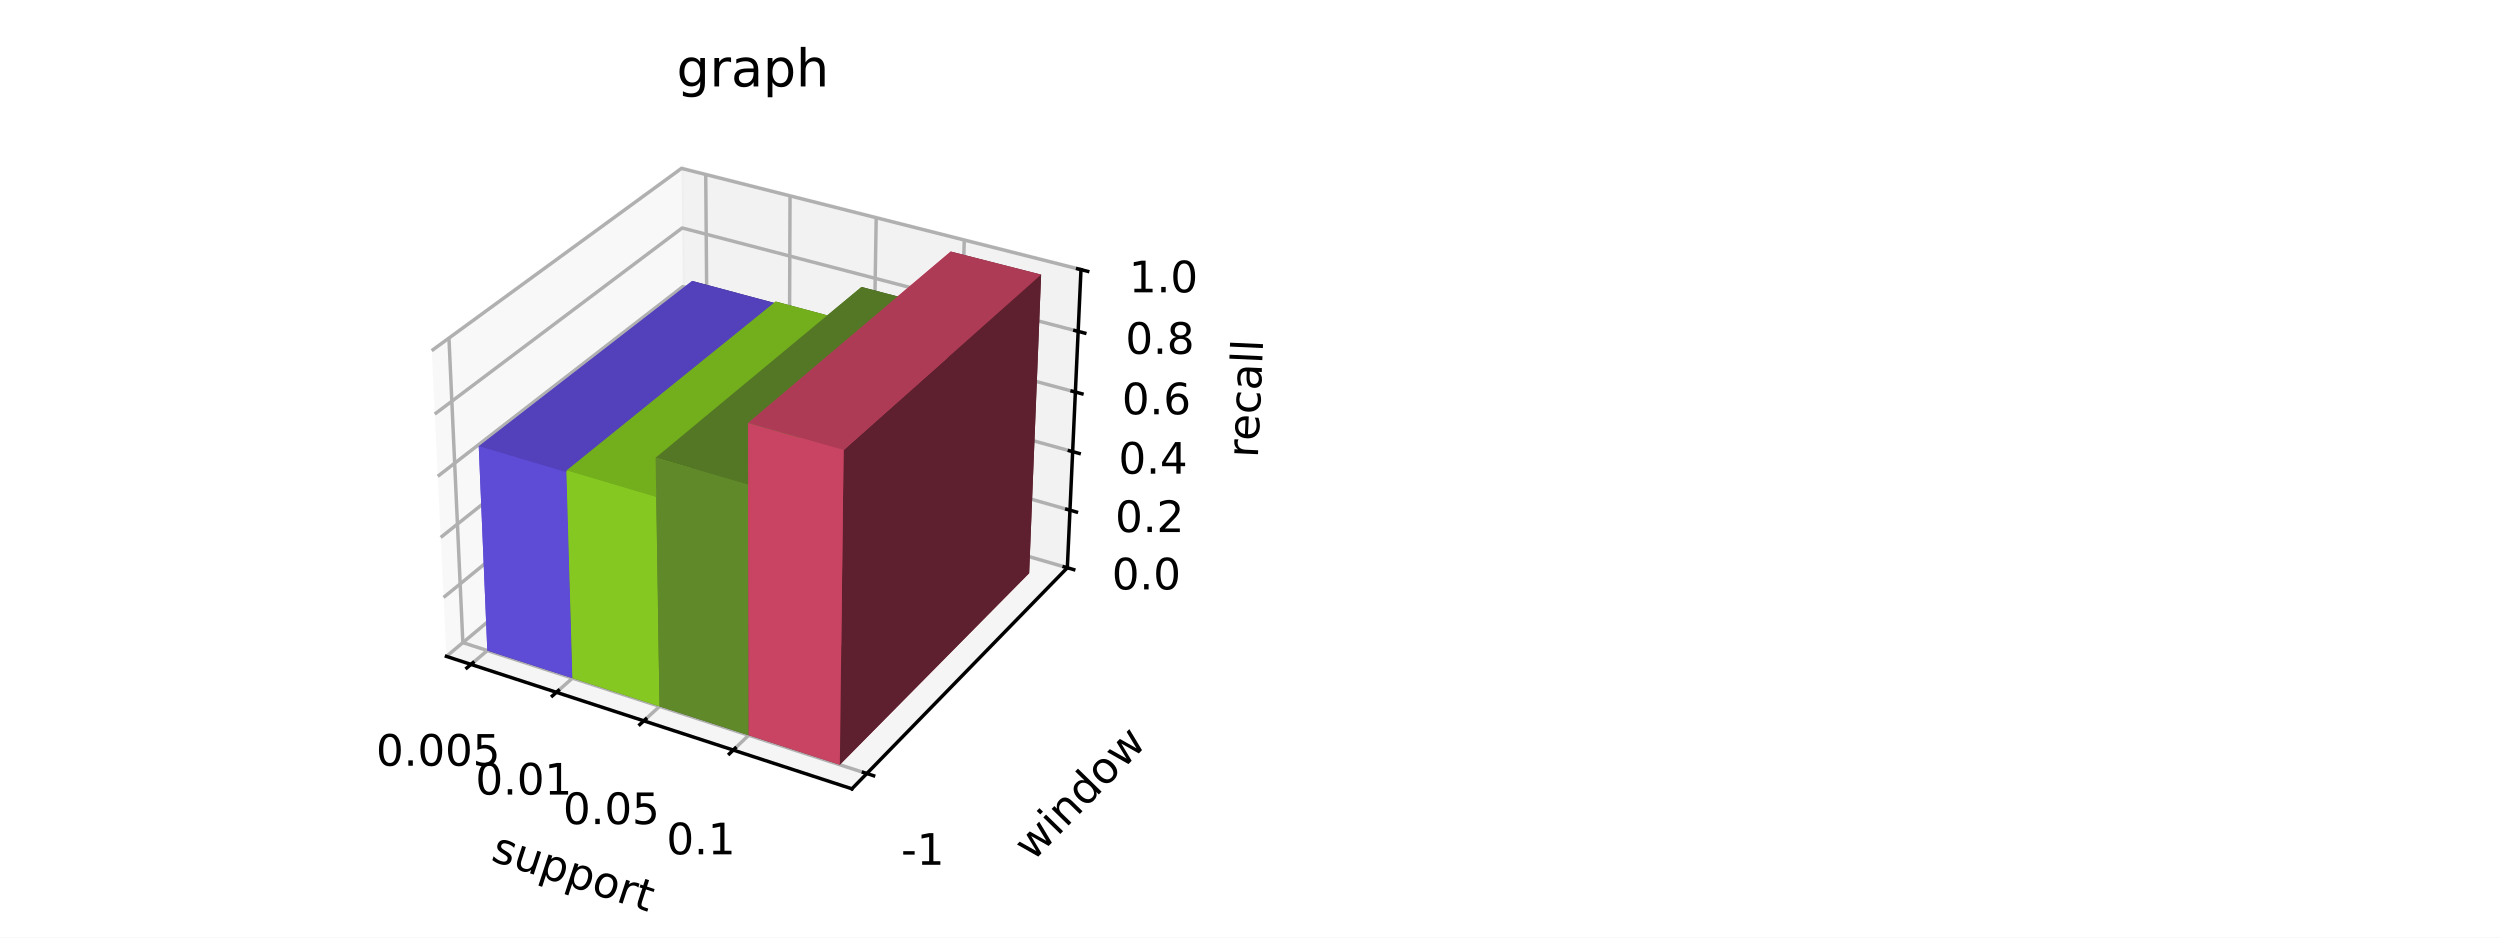
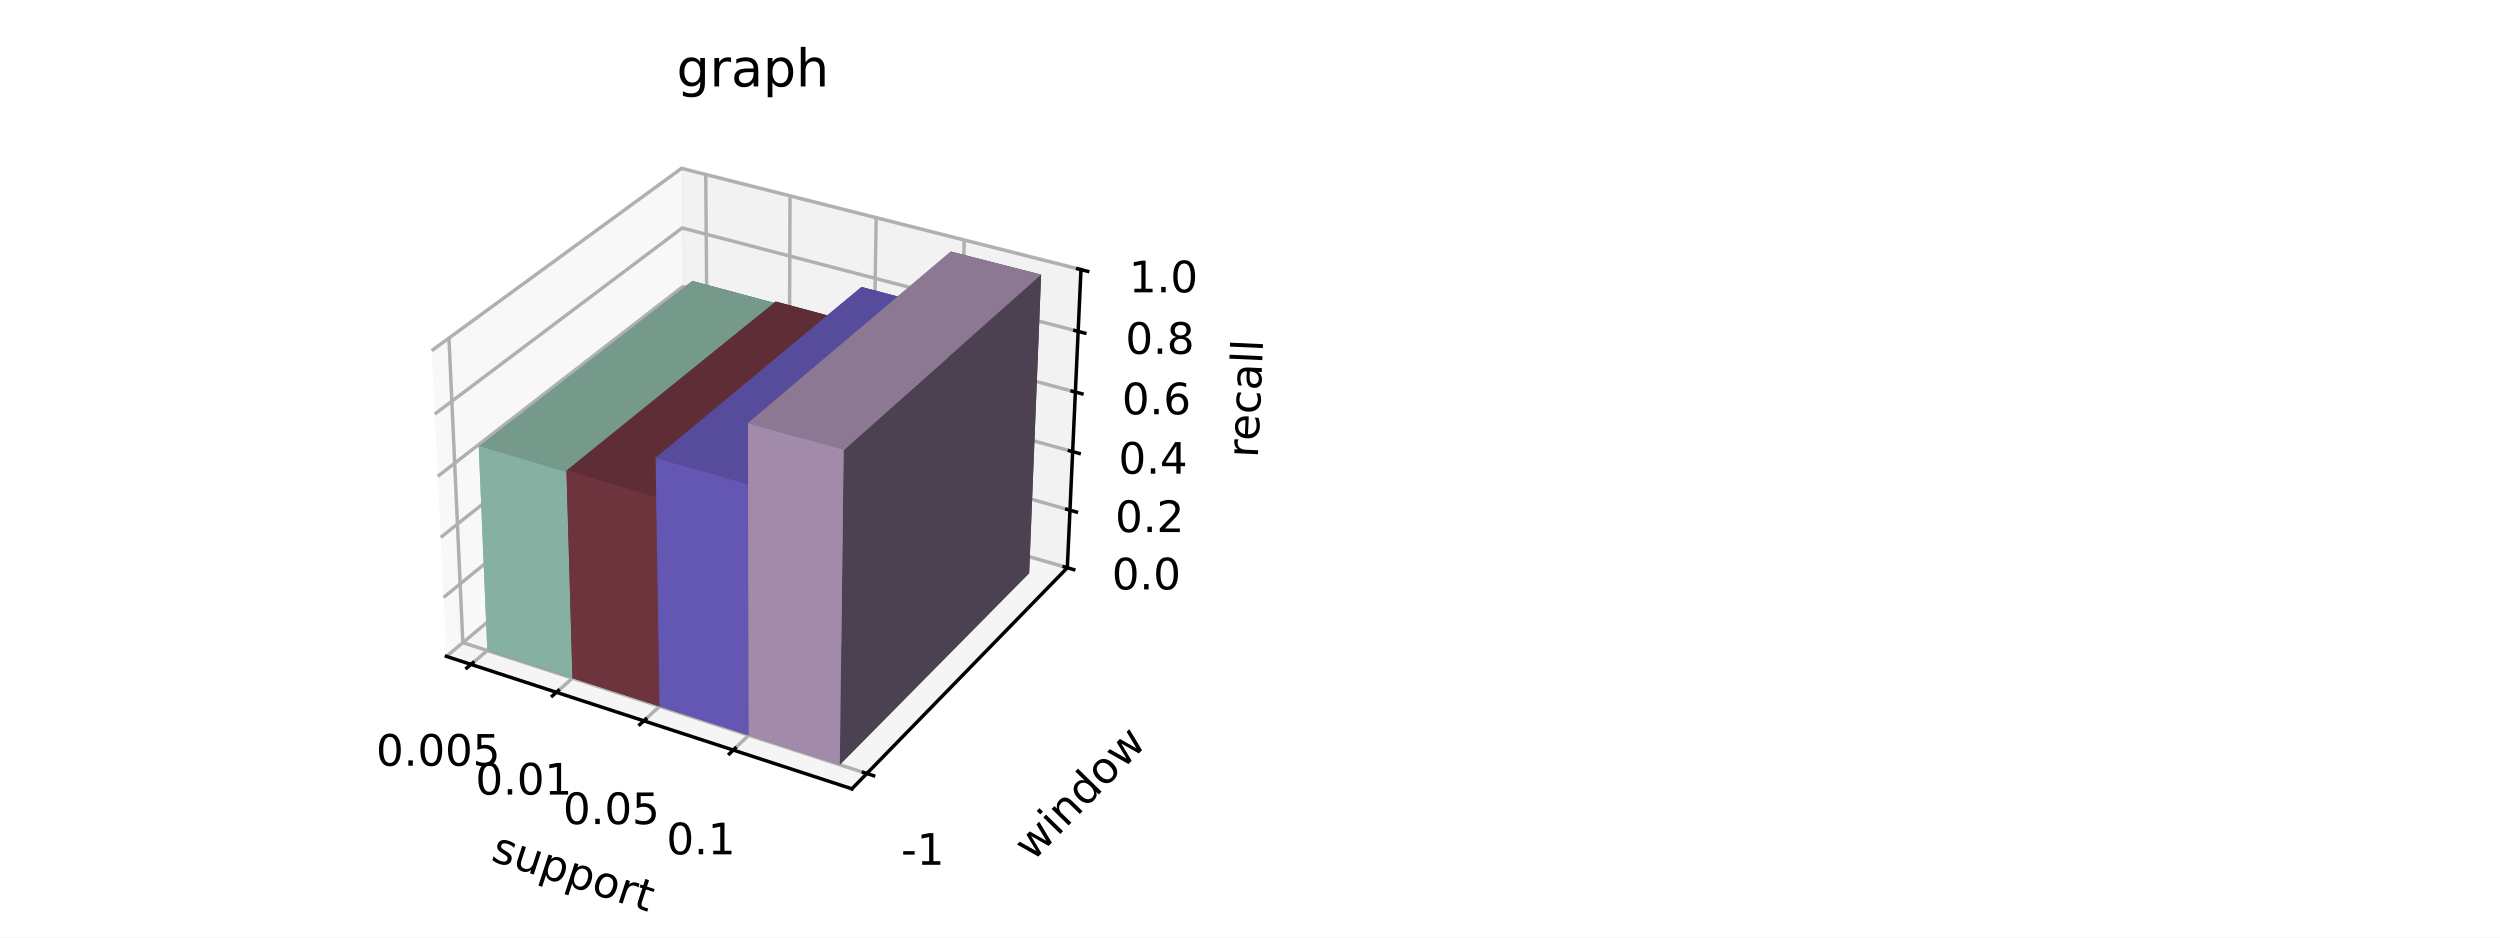
<svg xmlns="http://www.w3.org/2000/svg" xmlns:xlink="http://www.w3.org/1999/xlink" width="576pt" height="216pt" viewBox="0 0 576 216" version="1.1">
  <defs>
    <style type="text/css">*{stroke-linejoin: round; stroke-linecap: butt}</style>
  </defs>
  <g id="figure_1">
    <g id="patch_1">
      <path d="M 0 216  L 576 216  L 576 0  L 0 0  z " style="fill: #ffffff" />
    </g>
    <g id="patch_2">
      <path d="M 90.295 192.24  L 256.615 192.24  L 256.615 25.92  L 90.295 25.92  z " style="fill: #ffffff" />
    </g>
    <g id="pane3d_1">
      <g id="patch_3">
        <path d="M 102.853 151.231  L 157.777 105.192  L 157.014 38.796  L 99.461 80.796  " style="fill: #f2f2f2; opacity: 0.5; stroke: #f2f2f2; stroke-linejoin: miter" />
      </g>
    </g>
    <g id="pane3d_2">
      <g id="patch_4">
        <path d="M 157.777 105.192  L 245.911 130.809  L 249.056 62.126  L 157.014 38.796  " style="fill: #e6e6e6; opacity: 0.5; stroke: #e6e6e6; stroke-linejoin: miter" />
      </g>
    </g>
    <g id="pane3d_3">
      <g id="patch_5">
        <path d="M 102.853 151.231  L 196.279 181.744  L 245.911 130.809  L 157.777 105.192  " style="fill: #ececec; opacity: 0.5; stroke: #ececec; stroke-linejoin: miter" />
      </g>
    </g>
    <g id="grid3d_1">
      <g id="Line3DCollection_1">
        <path d="M 108.511 153.079  L 163.137 106.75  L 162.6 40.212  " style="fill: none; stroke: #b0b0b0; stroke-width: 0.8" />
        <path d="M 128.196 159.508  L 181.762 112.164  L 182.024 45.136  " style="fill: none; stroke: #b0b0b0; stroke-width: 0.8" />
        <path d="M 148.334 166.085  L 200.78 117.691  L 201.875 50.167  " style="fill: none; stroke: #b0b0b0; stroke-width: 0.8" />
        <path d="M 168.941 172.815  L 220.202 123.337  L 222.167 55.311  " style="fill: none; stroke: #b0b0b0; stroke-width: 0.8" />
      </g>
    </g>
    <g id="grid3d_2">
      <g id="Line3DCollection_2">
        <path d="M 103.441 77.891  L 106.638 148.058  L 199.713 178.22  " style="fill: none; stroke: #b0b0b0; stroke-width: 0.8" />
      </g>
    </g>
    <g id="grid3d_3">
      <g id="Line3DCollection_3">
        <path d="M 245.911 130.809  L 157.777 105.192  L 102.853 151.231  " style="fill: none; stroke: #b0b0b0; stroke-width: 0.8" />
        <path d="M 246.518 117.548  L 157.629 92.351  L 102.199 137.65  " style="fill: none; stroke: #b0b0b0; stroke-width: 0.8" />
        <path d="M 247.136 104.055  L 157.479 79.296  L 101.533 123.822  " style="fill: none; stroke: #b0b0b0; stroke-width: 0.8" />
        <path d="M 247.765 90.325  L 157.327 66.022  L 100.855 109.742  " style="fill: none; stroke: #b0b0b0; stroke-width: 0.8" />
        <path d="M 248.405 76.351  L 157.172 52.524  L 100.164 95.403  " style="fill: none; stroke: #b0b0b0; stroke-width: 0.8" />
        <path d="M 249.056 62.126  L 157.014 38.796  L 99.461 80.796  " style="fill: none; stroke: #b0b0b0; stroke-width: 0.8" />
      </g>
    </g>
    <g id="axis3d_1">
      <g id="line2d_1">
        <path d="M 102.853 151.231  L 196.279 181.744  " style="fill: none; stroke: #000000; stroke-width: 0.8; stroke-linecap: square" />
      </g>
      <g id="xtick_1">
        <g id="line2d_2">
          <path d="M 108.987 152.675  L 107.558 153.887  " style="fill: none; stroke: #000000; stroke-width: 0.8; stroke-linecap: square" />
        </g>
        <g id="text_1">
          <g transform="translate(86.65129 176.4231) scale(0.1 -0.1)">
            <defs>
              <path id="DejaVuSans-30" d="M 2034 4250  Q 1547 4250 1301 3770  Q 1056 3291 1056 2328  Q 1056 1369 1301 889  Q 1547 409 2034 409  Q 2525 409 2770 889  Q 3016 1369 3016 2328  Q 3016 3291 2770 3770  Q 2525 4250 2034 4250  z M 2034 4750  Q 2819 4750 3233 4129  Q 3647 3509 3647 2328  Q 3647 1150 3233 529  Q 2819 -91 2034 -91  Q 1250 -91 836 529  Q 422 1150 422 2328  Q 422 3509 836 4129  Q 1250 4750 2034 4750  z " transform="scale(0.015625)" />
              <path id="DejaVuSans-2e" d="M 684 794  L 1344 794  L 1344 0  L 684 0  L 684 794  z " transform="scale(0.015625)" />
              <path id="DejaVuSans-35" d="M 691 4666  L 3169 4666  L 3169 4134  L 1269 4134  L 1269 2991  Q 1406 3038 1543 3061  Q 1681 3084 1819 3084  Q 2600 3084 3056 2656  Q 3513 2228 3513 1497  Q 3513 744 3044 326  Q 2575 -91 1722 -91  Q 1428 -91 1123 -41  Q 819 9 494 109  L 494 744  Q 775 591 1075 516  Q 1375 441 1709 441  Q 2250 441 2565 725  Q 2881 1009 2881 1497  Q 2881 1984 2565 2268  Q 2250 2553 1709 2553  Q 1456 2553 1204 2497  Q 953 2441 691 2322  L 691 4666  z " transform="scale(0.015625)" />
            </defs>
            <use xlink:href="#DejaVuSans-30" />
            <use xlink:href="#DejaVuSans-2e" x="63.623" />
            <use xlink:href="#DejaVuSans-30" x="95.41" />
            <use xlink:href="#DejaVuSans-30" x="159.033" />
            <use xlink:href="#DejaVuSans-35" x="222.656" />
          </g>
        </g>
      </g>
      <g id="xtick_2">
        <g id="line2d_3">
          <path d="M 128.663 159.095  L 127.261 160.335  " style="fill: none; stroke: #000000; stroke-width: 0.8; stroke-linecap: square" />
        </g>
        <g id="text_2">
          <g transform="translate(109.5501 183.0712) scale(0.1 -0.1)">
            <defs>
              <path id="DejaVuSans-31" d="M 794 531  L 1825 531  L 1825 4091  L 703 3866  L 703 4441  L 1819 4666  L 2450 4666  L 2450 531  L 3481 531  L 3481 0  L 794 0  L 794 531  z " transform="scale(0.015625)" />
            </defs>
            <use xlink:href="#DejaVuSans-30" />
            <use xlink:href="#DejaVuSans-2e" x="63.623" />
            <use xlink:href="#DejaVuSans-30" x="95.41" />
            <use xlink:href="#DejaVuSans-31" x="159.033" />
          </g>
        </g>
      </g>
      <g id="xtick_3">
        <g id="line2d_4">
          <path d="M 148.792 165.663  L 147.417 166.931  " style="fill: none; stroke: #000000; stroke-width: 0.8; stroke-linecap: square" />
        </g>
        <g id="text_3">
          <g transform="translate(129.724 189.8732) scale(0.1 -0.1)">
            <use xlink:href="#DejaVuSans-30" />
            <use xlink:href="#DejaVuSans-2e" x="63.623" />
            <use xlink:href="#DejaVuSans-30" x="95.41" />
            <use xlink:href="#DejaVuSans-35" x="159.033" />
          </g>
        </g>
      </g>
      <g id="xtick_4">
        <g id="line2d_5">
          <path d="M 169.389 172.383  L 168.044 173.681  " style="fill: none; stroke: #000000; stroke-width: 0.8; stroke-linecap: square" />
        </g>
        <g id="text_4">
          <g transform="translate(153.5516 196.8345) scale(0.1 -0.1)">
            <use xlink:href="#DejaVuSans-30" />
            <use xlink:href="#DejaVuSans-2e" x="63.623" />
            <use xlink:href="#DejaVuSans-31" x="95.41" />
          </g>
        </g>
      </g>
      <g id="text_5">
        <g transform="translate(112.8565 198.1969) rotate(-341.913) scale(0.1 -0.1)">
          <defs>
            <path id="DejaVuSans-73" d="M 2834 3397  L 2834 2853  Q 2591 2978 2328 3040  Q 2066 3103 1784 3103  Q 1356 3103 1142 2972  Q 928 2841 928 2578  Q 928 2378 1081 2264  Q 1234 2150 1697 2047  L 1894 2003  Q 2506 1872 2764 1633  Q 3022 1394 3022 966  Q 3022 478 2636 193  Q 2250 -91 1575 -91  Q 1294 -91 989 -36  Q 684 19 347 128  L 347 722  Q 666 556 975 473  Q 1284 391 1588 391  Q 1994 391 2212 530  Q 2431 669 2431 922  Q 2431 1156 2273 1281  Q 2116 1406 1581 1522  L 1381 1569  Q 847 1681 609 1914  Q 372 2147 372 2553  Q 372 3047 722 3315  Q 1072 3584 1716 3584  Q 2034 3584 2315 3537  Q 2597 3491 2834 3397  z " transform="scale(0.015625)" />
            <path id="DejaVuSans-75" d="M 544 1381  L 544 3500  L 1119 3500  L 1119 1403  Q 1119 906 1312 657  Q 1506 409 1894 409  Q 2359 409 2629 706  Q 2900 1003 2900 1516  L 2900 3500  L 3475 3500  L 3475 0  L 2900 0  L 2900 538  Q 2691 219 2414 64  Q 2138 -91 1772 -91  Q 1169 -91 856 284  Q 544 659 544 1381  z M 1991 3584  L 1991 3584  z " transform="scale(0.015625)" />
            <path id="DejaVuSans-70" d="M 1159 525  L 1159 -1331  L 581 -1331  L 581 3500  L 1159 3500  L 1159 2969  Q 1341 3281 1617 3432  Q 1894 3584 2278 3584  Q 2916 3584 3314 3078  Q 3713 2572 3713 1747  Q 3713 922 3314 415  Q 2916 -91 2278 -91  Q 1894 -91 1617 61  Q 1341 213 1159 525  z M 3116 1747  Q 3116 2381 2855 2742  Q 2594 3103 2138 3103  Q 1681 3103 1420 2742  Q 1159 2381 1159 1747  Q 1159 1113 1420 752  Q 1681 391 2138 391  Q 2594 391 2855 752  Q 3116 1113 3116 1747  z " transform="scale(0.015625)" />
            <path id="DejaVuSans-6f" d="M 1959 3097  Q 1497 3097 1228 2736  Q 959 2375 959 1747  Q 959 1119 1226 758  Q 1494 397 1959 397  Q 2419 397 2687 759  Q 2956 1122 2956 1747  Q 2956 2369 2687 2733  Q 2419 3097 1959 3097  z M 1959 3584  Q 2709 3584 3137 3096  Q 3566 2609 3566 1747  Q 3566 888 3137 398  Q 2709 -91 1959 -91  Q 1206 -91 779 398  Q 353 888 353 1747  Q 353 2609 779 3096  Q 1206 3584 1959 3584  z " transform="scale(0.015625)" />
            <path id="DejaVuSans-72" d="M 2631 2963  Q 2534 3019 2420 3045  Q 2306 3072 2169 3072  Q 1681 3072 1420 2755  Q 1159 2438 1159 1844  L 1159 0  L 581 0  L 581 3500  L 1159 3500  L 1159 2956  Q 1341 3275 1631 3429  Q 1922 3584 2338 3584  Q 2397 3584 2469 3576  Q 2541 3569 2628 3553  L 2631 2963  z " transform="scale(0.015625)" />
            <path id="DejaVuSans-74" d="M 1172 4494  L 1172 3500  L 2356 3500  L 2356 3053  L 1172 3053  L 1172 1153  Q 1172 725 1289 603  Q 1406 481 1766 481  L 2356 481  L 2356 0  L 1766 0  Q 1100 0 847 248  Q 594 497 594 1153  L 594 3053  L 172 3053  L 172 3500  L 594 3500  L 594 4494  L 1172 4494  z " transform="scale(0.015625)" />
          </defs>
          <use xlink:href="#DejaVuSans-73" />
          <use xlink:href="#DejaVuSans-75" x="52.1" />
          <use xlink:href="#DejaVuSans-70" x="115.479" />
          <use xlink:href="#DejaVuSans-70" x="178.955" />
          <use xlink:href="#DejaVuSans-6f" x="242.432" />
          <use xlink:href="#DejaVuSans-72" x="303.613" />
          <use xlink:href="#DejaVuSans-74" x="344.727" />
        </g>
      </g>
    </g>
    <g id="axis3d_2">
      <g id="line2d_6">
        <path d="M 245.911 130.809  L 196.279 181.744  " style="fill: none; stroke: #000000; stroke-width: 0.8; stroke-linecap: square" />
      </g>
      <g id="xtick_5">
        <g id="line2d_7">
          <path d="M 198.929 177.965  L 201.284 178.729  " style="fill: none; stroke: #000000; stroke-width: 0.8; stroke-linecap: square" />
        </g>
        <g id="text_6">
          <g transform="translate(207.6133 199.2461) scale(0.1 -0.1)">
            <defs>
              <path id="DejaVuSans-2d" d="M 313 2009  L 1997 2009  L 1997 1497  L 313 1497  L 313 2009  z " transform="scale(0.015625)" />
            </defs>
            <use xlink:href="#DejaVuSans-2d" />
            <use xlink:href="#DejaVuSans-31" x="36.084" />
          </g>
        </g>
      </g>
      <g id="text_7">
        <g transform="translate(237.9339 198.6808) rotate(-45.74211) scale(0.1 -0.1)">
          <defs>
            <path id="DejaVuSans-77" d="M 269 3500  L 844 3500  L 1563 769  L 2278 3500  L 2956 3500  L 3675 769  L 4391 3500  L 4966 3500  L 4050 0  L 3372 0  L 2619 2869  L 1863 0  L 1184 0  L 269 3500  z " transform="scale(0.015625)" />
            <path id="DejaVuSans-69" d="M 603 3500  L 1178 3500  L 1178 0  L 603 0  L 603 3500  z M 603 4863  L 1178 4863  L 1178 4134  L 603 4134  L 603 4863  z " transform="scale(0.015625)" />
            <path id="DejaVuSans-6e" d="M 3513 2113  L 3513 0  L 2938 0  L 2938 2094  Q 2938 2591 2744 2837  Q 2550 3084 2163 3084  Q 1697 3084 1428 2787  Q 1159 2491 1159 1978  L 1159 0  L 581 0  L 581 3500  L 1159 3500  L 1159 2956  Q 1366 3272 1645 3428  Q 1925 3584 2291 3584  Q 2894 3584 3203 3211  Q 3513 2838 3513 2113  z " transform="scale(0.015625)" />
            <path id="DejaVuSans-64" d="M 2906 2969  L 2906 4863  L 3481 4863  L 3481 0  L 2906 0  L 2906 525  Q 2725 213 2448 61  Q 2172 -91 1784 -91  Q 1150 -91 751 415  Q 353 922 353 1747  Q 353 2572 751 3078  Q 1150 3584 1784 3584  Q 2172 3584 2448 3432  Q 2725 3281 2906 2969  z M 947 1747  Q 947 1113 1208 752  Q 1469 391 1925 391  Q 2381 391 2643 752  Q 2906 1113 2906 1747  Q 2906 2381 2643 2742  Q 2381 3103 1925 3103  Q 1469 3103 1208 2742  Q 947 2381 947 1747  z " transform="scale(0.015625)" />
          </defs>
          <use xlink:href="#DejaVuSans-77" />
          <use xlink:href="#DejaVuSans-69" x="81.787" />
          <use xlink:href="#DejaVuSans-6e" x="109.57" />
          <use xlink:href="#DejaVuSans-64" x="172.949" />
          <use xlink:href="#DejaVuSans-6f" x="236.426" />
          <use xlink:href="#DejaVuSans-77" x="297.607" />
        </g>
      </g>
    </g>
    <g id="axis3d_3">
      <g id="line2d_8">
        <path d="M 245.911 130.809  L 249.056 62.126  " style="fill: none; stroke: #000000; stroke-width: 0.8; stroke-linecap: square" />
      </g>
      <g id="xtick_6">
        <g id="line2d_9">
          <path d="M 245.171 130.594  L 247.392 131.24  " style="fill: none; stroke: #000000; stroke-width: 0.8; stroke-linecap: square" />
        </g>
        <g id="text_8">
          <g transform="translate(256.1754 135.8073) scale(0.1 -0.1)">
            <use xlink:href="#DejaVuSans-30" />
            <use xlink:href="#DejaVuSans-2e" x="63.623" />
            <use xlink:href="#DejaVuSans-30" x="95.41" />
          </g>
        </g>
      </g>
      <g id="xtick_7">
        <g id="line2d_10">
          <path d="M 245.772 117.336  L 248.013 117.972  " style="fill: none; stroke: #000000; stroke-width: 0.8; stroke-linecap: square" />
        </g>
        <g id="text_9">
          <g transform="translate(256.9365 122.5877) scale(0.1 -0.1)">
            <defs>
              <path id="DejaVuSans-32" d="M 1228 531  L 3431 531  L 3431 0  L 469 0  L 469 531  Q 828 903 1448 1529  Q 2069 2156 2228 2338  Q 2531 2678 2651 2914  Q 2772 3150 2772 3378  Q 2772 3750 2511 3984  Q 2250 4219 1831 4219  Q 1534 4219 1204 4116  Q 875 4013 500 3803  L 500 4441  Q 881 4594 1212 4672  Q 1544 4750 1819 4750  Q 2544 4750 2975 4387  Q 3406 4025 3406 3419  Q 3406 3131 3298 2873  Q 3191 2616 2906 2266  Q 2828 2175 2409 1742  Q 1991 1309 1228 531  z " transform="scale(0.015625)" />
            </defs>
            <use xlink:href="#DejaVuSans-30" />
            <use xlink:href="#DejaVuSans-2e" x="63.623" />
            <use xlink:href="#DejaVuSans-32" x="95.41" />
          </g>
        </g>
      </g>
      <g id="xtick_8">
        <g id="line2d_11">
          <path d="M 246.383 103.847  L 248.644 104.472  " style="fill: none; stroke: #000000; stroke-width: 0.8; stroke-linecap: square" />
        </g>
        <g id="text_10">
          <g transform="translate(257.7108 109.1385) scale(0.1 -0.1)">
            <defs>
              <path id="DejaVuSans-34" d="M 2419 4116  L 825 1625  L 2419 1625  L 2419 4116  z M 2253 4666  L 3047 4666  L 3047 1625  L 3713 1625  L 3713 1100  L 3047 1100  L 3047 0  L 2419 0  L 2419 1100  L 313 1100  L 313 1709  L 2253 4666  z " transform="scale(0.015625)" />
            </defs>
            <use xlink:href="#DejaVuSans-30" />
            <use xlink:href="#DejaVuSans-2e" x="63.623" />
            <use xlink:href="#DejaVuSans-34" x="95.41" />
          </g>
        </g>
      </g>
      <g id="xtick_9">
        <g id="line2d_12">
          <path d="M 247.005 90.121  L 249.287 90.734  " style="fill: none; stroke: #000000; stroke-width: 0.8; stroke-linecap: square" />
        </g>
        <g id="text_11">
          <g transform="translate(258.4988 95.45369) scale(0.1 -0.1)">
            <defs>
              <path id="DejaVuSans-36" d="M 2113 2584  Q 1688 2584 1439 2293  Q 1191 2003 1191 1497  Q 1191 994 1439 701  Q 1688 409 2113 409  Q 2538 409 2786 701  Q 3034 994 3034 1497  Q 3034 2003 2786 2293  Q 2538 2584 2113 2584  z M 3366 4563  L 3366 3988  Q 3128 4100 2886 4159  Q 2644 4219 2406 4219  Q 1781 4219 1451 3797  Q 1122 3375 1075 2522  Q 1259 2794 1537 2939  Q 1816 3084 2150 3084  Q 2853 3084 3261 2657  Q 3669 2231 3669 1497  Q 3669 778 3244 343  Q 2819 -91 2113 -91  Q 1303 -91 875 529  Q 447 1150 447 2328  Q 447 3434 972 4092  Q 1497 4750 2381 4750  Q 2619 4750 2861 4703  Q 3103 4656 3366 4563  z " transform="scale(0.015625)" />
            </defs>
            <use xlink:href="#DejaVuSans-30" />
            <use xlink:href="#DejaVuSans-2e" x="63.623" />
            <use xlink:href="#DejaVuSans-36" x="95.41" />
          </g>
        </g>
      </g>
      <g id="xtick_10">
        <g id="line2d_13">
          <path d="M 247.638 76.151  L 249.941 76.752  " style="fill: none; stroke: #000000; stroke-width: 0.8; stroke-linecap: square" />
        </g>
        <g id="text_12">
          <g transform="translate(259.3006 81.52706) scale(0.1 -0.1)">
            <defs>
              <path id="DejaVuSans-38" d="M 2034 2216  Q 1584 2216 1326 1975  Q 1069 1734 1069 1313  Q 1069 891 1326 650  Q 1584 409 2034 409  Q 2484 409 2743 651  Q 3003 894 3003 1313  Q 3003 1734 2745 1975  Q 2488 2216 2034 2216  z M 1403 2484  Q 997 2584 770 2862  Q 544 3141 544 3541  Q 544 4100 942 4425  Q 1341 4750 2034 4750  Q 2731 4750 3128 4425  Q 3525 4100 3525 3541  Q 3525 3141 3298 2862  Q 3072 2584 2669 2484  Q 3125 2378 3379 2068  Q 3634 1759 3634 1313  Q 3634 634 3220 271  Q 2806 -91 2034 -91  Q 1263 -91 848 271  Q 434 634 434 1313  Q 434 1759 690 2068  Q 947 2378 1403 2484  z M 1172 3481  Q 1172 3119 1398 2916  Q 1625 2713 2034 2713  Q 2441 2713 2670 2916  Q 2900 3119 2900 3481  Q 2900 3844 2670 4047  Q 2441 4250 2034 4250  Q 1625 4250 1398 4047  Q 1172 3844 1172 3481  z " transform="scale(0.015625)" />
            </defs>
            <use xlink:href="#DejaVuSans-30" />
            <use xlink:href="#DejaVuSans-2e" x="63.623" />
            <use xlink:href="#DejaVuSans-38" x="95.41" />
          </g>
        </g>
      </g>
      <g id="xtick_11">
        <g id="line2d_14">
          <path d="M 248.282 61.93  L 250.606 62.519  " style="fill: none; stroke: #000000; stroke-width: 0.8; stroke-linecap: square" />
        </g>
        <g id="text_13">
          <g transform="translate(260.1168 67.35212) scale(0.1 -0.1)">
            <use xlink:href="#DejaVuSans-31" />
            <use xlink:href="#DejaVuSans-2e" x="63.623" />
            <use xlink:href="#DejaVuSans-30" x="95.41" />
          </g>
        </g>
      </g>
      <g id="text_14">
        <g transform="translate(289.7987 105.5552) rotate(-87.37809) scale(0.1 -0.1)">
          <defs>
            <path id="DejaVuSans-65" d="M 3597 1894  L 3597 1613  L 953 1613  Q 991 1019 1311 708  Q 1631 397 2203 397  Q 2534 397 2845 478  Q 3156 559 3463 722  L 3463 178  Q 3153 47 2828 -22  Q 2503 -91 2169 -91  Q 1331 -91 842 396  Q 353 884 353 1716  Q 353 2575 817 3079  Q 1281 3584 2069 3584  Q 2775 3584 3186 3129  Q 3597 2675 3597 1894  z M 3022 2063  Q 3016 2534 2758 2815  Q 2500 3097 2075 3097  Q 1594 3097 1305 2825  Q 1016 2553 972 2059  L 3022 2063  z " transform="scale(0.015625)" />
            <path id="DejaVuSans-63" d="M 3122 3366  L 3122 2828  Q 2878 2963 2633 3030  Q 2388 3097 2138 3097  Q 1578 3097 1268 2742  Q 959 2388 959 1747  Q 959 1106 1268 751  Q 1578 397 2138 397  Q 2388 397 2633 464  Q 2878 531 3122 666  L 3122 134  Q 2881 22 2623 -34  Q 2366 -91 2075 -91  Q 1284 -91 818 406  Q 353 903 353 1747  Q 353 2603 823 3093  Q 1294 3584 2113 3584  Q 2378 3584 2631 3529  Q 2884 3475 3122 3366  z " transform="scale(0.015625)" />
            <path id="DejaVuSans-61" d="M 2194 1759  Q 1497 1759 1228 1600  Q 959 1441 959 1056  Q 959 750 1161 570  Q 1363 391 1709 391  Q 2188 391 2477 730  Q 2766 1069 2766 1631  L 2766 1759  L 2194 1759  z M 3341 1997  L 3341 0  L 2766 0  L 2766 531  Q 2569 213 2275 61  Q 1981 -91 1556 -91  Q 1019 -91 701 211  Q 384 513 384 1019  Q 384 1609 779 1909  Q 1175 2209 1959 2209  L 2766 2209  L 2766 2266  Q 2766 2663 2505 2880  Q 2244 3097 1772 3097  Q 1472 3097 1187 3025  Q 903 2953 641 2809  L 641 3341  Q 956 3463 1253 3523  Q 1550 3584 1831 3584  Q 2591 3584 2966 3190  Q 3341 2797 3341 1997  z " transform="scale(0.015625)" />
            <path id="DejaVuSans-6c" d="M 603 4863  L 1178 4863  L 1178 0  L 603 0  L 603 4863  z " transform="scale(0.015625)" />
          </defs>
          <use xlink:href="#DejaVuSans-72" />
          <use xlink:href="#DejaVuSans-65" x="38.863" />
          <use xlink:href="#DejaVuSans-63" x="100.387" />
          <use xlink:href="#DejaVuSans-61" x="155.367" />
          <use xlink:href="#DejaVuSans-6c" x="216.646" />
          <use xlink:href="#DejaVuSans-6c" x="244.43" />
        </g>
      </g>
    </g>
    <g id="axes_1">
      <g id="Poly3DCollection_1">
-         <path d="M 159.929 109.471  L 159.475 64.727  L 178.704 69.874  L 178.619 114.942  z " clip-path="url(#p68cee71309)" style="fill: #2c2365" />
-         <path d="M 178.619 114.942  L 178.705 69.473  L 198.358 74.729  L 197.705 120.528  z " clip-path="url(#p68cee71309)" style="fill: #3f5e0f" />
-         <path d="M 112.276 149.886  L 159.929 109.471  L 178.619 114.942  L 131.892 156.242  z " clip-path="url(#p68cee71309)" style="fill: #392d81" />
-         <path d="M 197.705 120.528  L 198.481 66.116  L 218.679 71.423  L 217.2 126.235  z " clip-path="url(#p68cee71309)" style="fill: #2d4114" />
-         <path d="M 112.276 149.886  L 110.305 102.824  L 159.475 64.727  L 159.929 109.471  z " clip-path="url(#p68cee71309)" style="fill: #5e4bd6" />
-         <path d="M 131.892 156.242  L 178.619 114.942  L 197.705 120.528  L 151.956 162.744  z " clip-path="url(#p68cee71309)" style="fill: #507914" />
-         <path d="M 217.2 126.235  L 219.043 57.953  L 239.875 63.272  L 237.117 132.065  z " clip-path="url(#p68cee71309)" style="fill: #5e202e" />
-         <path d="M 131.892 156.242  L 178.619 114.942  L 178.704 69.874  L 130.514 108.831  z " clip-path="url(#p68cee71309)" style="fill: #2c2365" />
-         <path d="M 131.892 156.242  L 130.502 108.408  L 178.705 69.473  L 178.619 114.942  z " clip-path="url(#p68cee71309)" style="fill: #85c821" />
-         <path d="M 151.956 162.744  L 197.705 120.528  L 217.2 126.235  L 172.484 169.396  z " clip-path="url(#p68cee71309)" style="fill: #3a531a" />
-         <path d="M 110.305 102.824  L 130.514 108.831  L 178.704 69.874  L 159.475 64.727  z " clip-path="url(#p68cee71309)" style="fill: #5241ba" />
-         <path d="M 151.956 162.744  L 197.705 120.528  L 198.358 74.729  L 151.193 114.554  z " clip-path="url(#p68cee71309)" style="fill: #3f5e0f" />
-         <path d="M 172.484 169.396  L 217.2 126.235  L 237.117 132.065  L 193.493 176.204  z " clip-path="url(#p68cee71309)" style="fill: #79293b" />
-         <path d="M 151.956 162.744  L 151.05 105.466  L 198.481 66.116  L 197.705 120.528  z " clip-path="url(#p68cee71309)" style="fill: #60892a" />
-         <path d="M 130.502 108.408  L 151.193 114.554  L 198.358 74.729  L 178.705 69.473  z " clip-path="url(#p68cee71309)" style="fill: #73ae1c" />
-         <path d="M 172.484 169.396  L 217.2 126.235  L 218.679 71.423  L 172.36 111.687  z " clip-path="url(#p68cee71309)" style="fill: #2d4114" />
-         <path d="M 172.484 169.396  L 172.329 97.455  L 219.043 57.953  L 217.2 126.235  z " clip-path="url(#p68cee71309)" style="fill: #c84462" />
-         <path d="M 112.276 149.886  L 131.892 156.242  L 130.514 108.831  L 110.305 102.824  z " clip-path="url(#p68cee71309)" style="fill: #5e4bd6" />
-         <path d="M 151.05 105.466  L 172.36 111.687  L 218.679 71.423  L 198.481 66.116  z " clip-path="url(#p68cee71309)" style="fill: #537725" />
-         <path d="M 193.493 176.204  L 237.117 132.065  L 239.875 63.272  L 194.36 103.711  z " clip-path="url(#p68cee71309)" style="fill: #5e202e" />
-         <path d="M 131.892 156.242  L 151.956 162.744  L 151.193 114.554  L 130.502 108.408  z " clip-path="url(#p68cee71309)" style="fill: #85c821" />
-         <path d="M 151.956 162.744  L 172.484 169.396  L 172.36 111.687  L 151.05 105.466  z " clip-path="url(#p68cee71309)" style="fill: #60892a" />
-         <path d="M 172.329 97.455  L 194.36 103.711  L 239.875 63.272  L 219.043 57.953  z " clip-path="url(#p68cee71309)" style="fill: #ad3b55" />
-         <path d="M 172.484 169.396  L 193.493 176.204  L 194.36 103.711  L 172.329 97.455  z " clip-path="url(#p68cee71309)" style="fill: #c84462" />
+         <path d="M 159.929 109.471  L 159.475 64.727  L 178.704 69.874  L 178.619 114.942  z " clip-path="url(#p40667a4462)" style="fill: #3f534c" />
+         <path d="M 178.619 114.942  L 178.705 69.473  L 198.358 74.729  L 197.705 120.528  z " clip-path="url(#p40667a4462)" style="fill: #34191d" />
+         <path d="M 112.276 149.886  L 159.929 109.471  L 178.619 114.942  L 131.892 156.242  z " clip-path="url(#p40667a4462)" style="fill: #516b62" />
+         <path d="M 197.705 120.528  L 198.481 66.116  L 218.679 71.423  L 217.2 126.235  z " clip-path="url(#p40667a4462)" style="fill: #2f2954" />
+         <path d="M 112.276 149.886  L 110.305 102.824  L 159.475 64.727  L 159.929 109.471  z " clip-path="url(#p40667a4462)" style="fill: #86b1a2" />
+         <path d="M 131.892 156.242  L 178.619 114.942  L 197.705 120.528  L 151.956 162.744  z " clip-path="url(#p40667a4462)" style="fill: #422025" />
+         <path d="M 217.2 126.235  L 219.043 57.953  L 239.875 63.272  L 237.117 132.065  z " clip-path="url(#p40667a4462)" style="fill: #4c4150" />
+         <path d="M 131.892 156.242  L 178.619 114.942  L 178.704 69.874  L 130.514 108.831  z " clip-path="url(#p40667a4462)" style="fill: #3f534c" />
+         <path d="M 131.892 156.242  L 130.502 108.408  L 178.705 69.473  L 178.619 114.942  z " clip-path="url(#p40667a4462)" style="fill: #6d343d" />
+         <path d="M 151.956 162.744  L 197.705 120.528  L 217.2 126.235  L 172.484 169.396  z " clip-path="url(#p40667a4462)" style="fill: #3c346c" />
+         <path d="M 110.305 102.824  L 130.514 108.831  L 178.704 69.874  L 159.475 64.727  z " clip-path="url(#p40667a4462)" style="fill: #759a8c" />
+         <path d="M 151.956 162.744  L 197.705 120.528  L 198.358 74.729  L 151.193 114.554  z " clip-path="url(#p40667a4462)" style="fill: #34191d" />
+         <path d="M 172.484 169.396  L 217.2 126.235  L 237.117 132.065  L 193.493 176.204  z " clip-path="url(#p40667a4462)" style="fill: #625366" />
+         <path d="M 151.956 162.744  L 151.05 105.466  L 198.481 66.116  L 197.705 120.528  z " clip-path="url(#p40667a4462)" style="fill: #6456b3" />
+         <path d="M 130.502 108.408  L 151.193 114.554  L 198.358 74.729  L 178.705 69.473  z " clip-path="url(#p40667a4462)" style="fill: #5f2d35" />
+         <path d="M 172.484 169.396  L 217.2 126.235  L 218.679 71.423  L 172.36 111.687  z " clip-path="url(#p40667a4462)" style="fill: #2f2954" />
+         <path d="M 172.484 169.396  L 172.329 97.455  L 219.043 57.953  L 217.2 126.235  z " clip-path="url(#p40667a4462)" style="fill: #a28aaa" />
+         <path d="M 112.276 149.886  L 131.892 156.242  L 130.514 108.831  L 110.305 102.824  z " clip-path="url(#p40667a4462)" style="fill: #86b1a2" />
+         <path d="M 151.05 105.466  L 172.36 111.687  L 218.679 71.423  L 198.481 66.116  z " clip-path="url(#p40667a4462)" style="fill: #574b9b" />
+         <path d="M 193.493 176.204  L 237.117 132.065  L 239.875 63.272  L 194.36 103.711  z " clip-path="url(#p40667a4462)" style="fill: #4c4150" />
+         <path d="M 131.892 156.242  L 151.956 162.744  L 151.193 114.554  L 130.502 108.408  z " clip-path="url(#p40667a4462)" style="fill: #6d343d" />
+         <path d="M 151.956 162.744  L 172.484 169.396  L 172.36 111.687  L 151.05 105.466  z " clip-path="url(#p40667a4462)" style="fill: #6456b3" />
+         <path d="M 172.329 97.455  L 194.36 103.711  L 239.875 63.272  L 219.043 57.953  z " clip-path="url(#p40667a4462)" style="fill: #8d7893" />
+         <path d="M 172.484 169.396  L 193.493 176.204  L 194.36 103.711  L 172.329 97.455  z " clip-path="url(#p40667a4462)" style="fill: #a28aaa" />
      </g>
      <g id="text_15">
        <g transform="translate(155.8905 19.92) scale(0.12 -0.12)">
          <defs>
            <path id="DejaVuSans-67" d="M 2906 1791  Q 2906 2416 2648 2759  Q 2391 3103 1925 3103  Q 1463 3103 1205 2759  Q 947 2416 947 1791  Q 947 1169 1205 825  Q 1463 481 1925 481  Q 2391 481 2648 825  Q 2906 1169 2906 1791  z M 3481 434  Q 3481 -459 3084 -895  Q 2688 -1331 1869 -1331  Q 1566 -1331 1297 -1286  Q 1028 -1241 775 -1147  L 775 -588  Q 1028 -725 1275 -790  Q 1522 -856 1778 -856  Q 2344 -856 2625 -561  Q 2906 -266 2906 331  L 2906 616  Q 2728 306 2450 153  Q 2172 0 1784 0  Q 1141 0 747 490  Q 353 981 353 1791  Q 353 2603 747 3093  Q 1141 3584 1784 3584  Q 2172 3584 2450 3431  Q 2728 3278 2906 2969  L 2906 3500  L 3481 3500  L 3481 434  z " transform="scale(0.015625)" />
            <path id="DejaVuSans-68" d="M 3513 2113  L 3513 0  L 2938 0  L 2938 2094  Q 2938 2591 2744 2837  Q 2550 3084 2163 3084  Q 1697 3084 1428 2787  Q 1159 2491 1159 1978  L 1159 0  L 581 0  L 581 4863  L 1159 4863  L 1159 2956  Q 1366 3272 1645 3428  Q 1925 3584 2291 3584  Q 2894 3584 3203 3211  Q 3513 2838 3513 2113  z " transform="scale(0.015625)" />
          </defs>
          <use xlink:href="#DejaVuSans-67" />
          <use xlink:href="#DejaVuSans-72" x="63.477" />
          <use xlink:href="#DejaVuSans-61" x="104.59" />
          <use xlink:href="#DejaVuSans-70" x="165.869" />
          <use xlink:href="#DejaVuSans-68" x="229.346" />
        </g>
      </g>
    </g>
  </g>
  <defs>
-     <clipPath id="p68cee71309">
+     <clipPath id="p40667a4462">
      <rect x="90.295" y="25.92" width="166.32" height="166.32" />
    </clipPath>
  </defs>
</svg>
